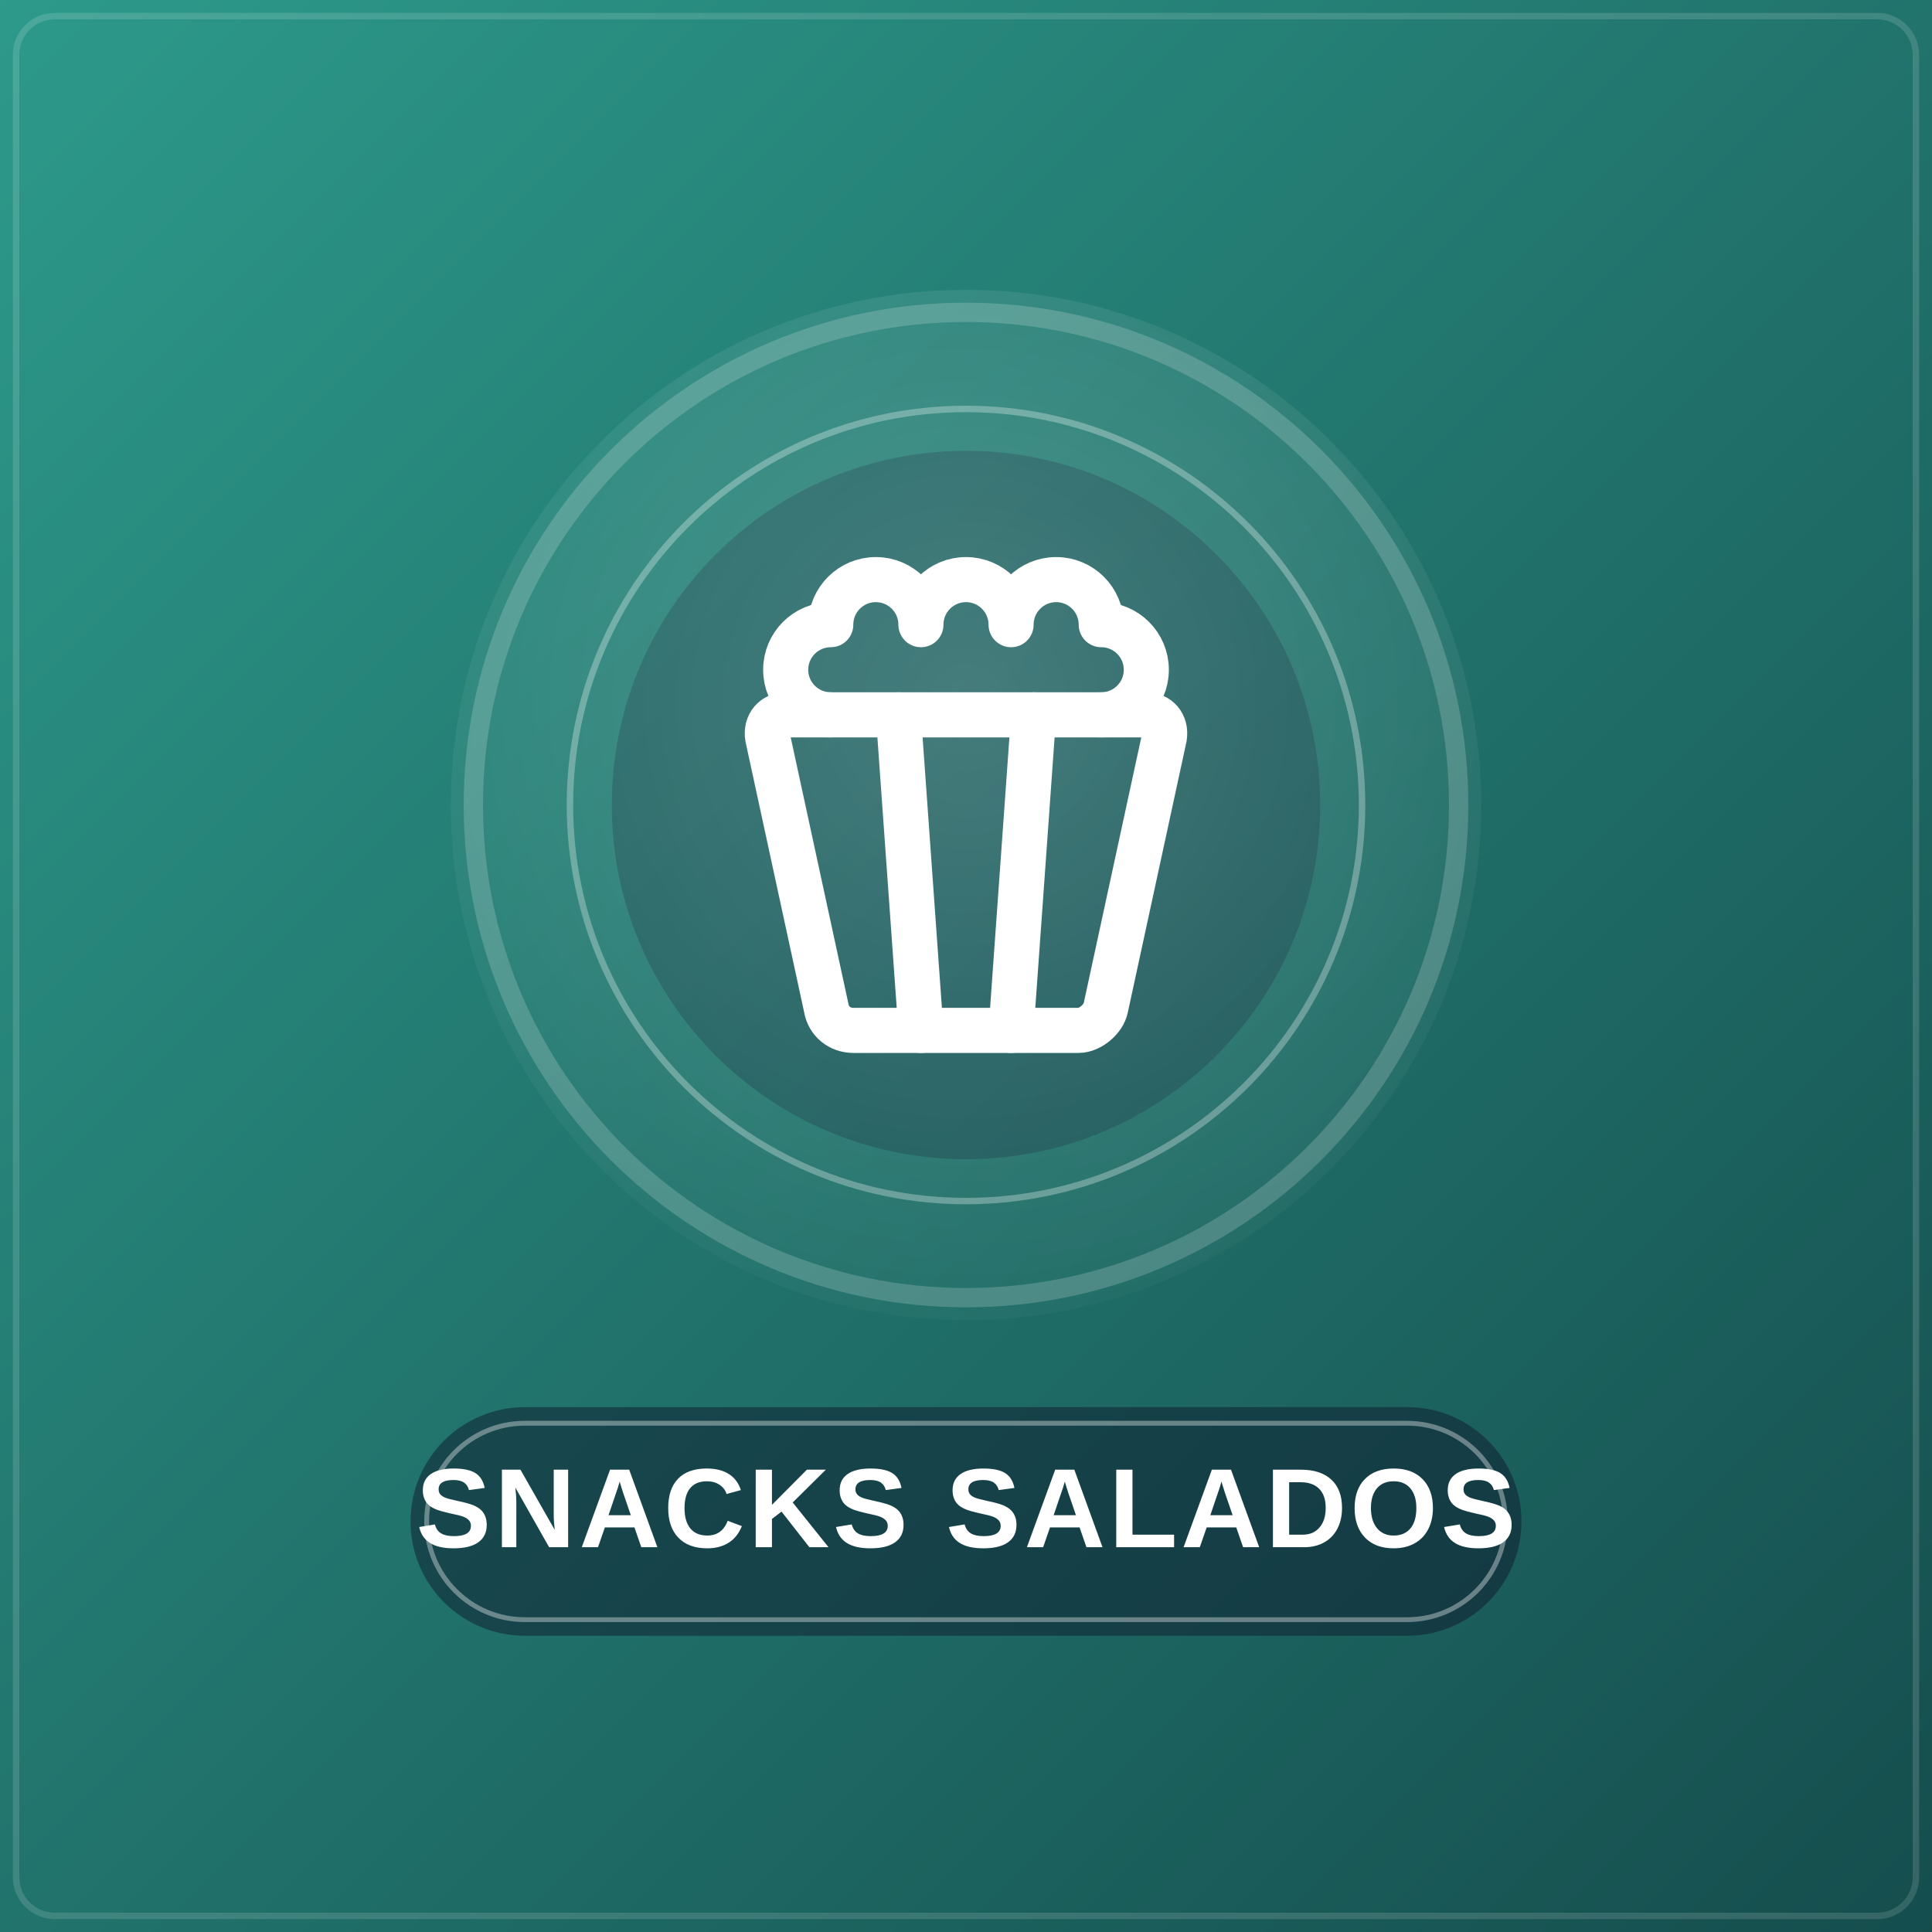
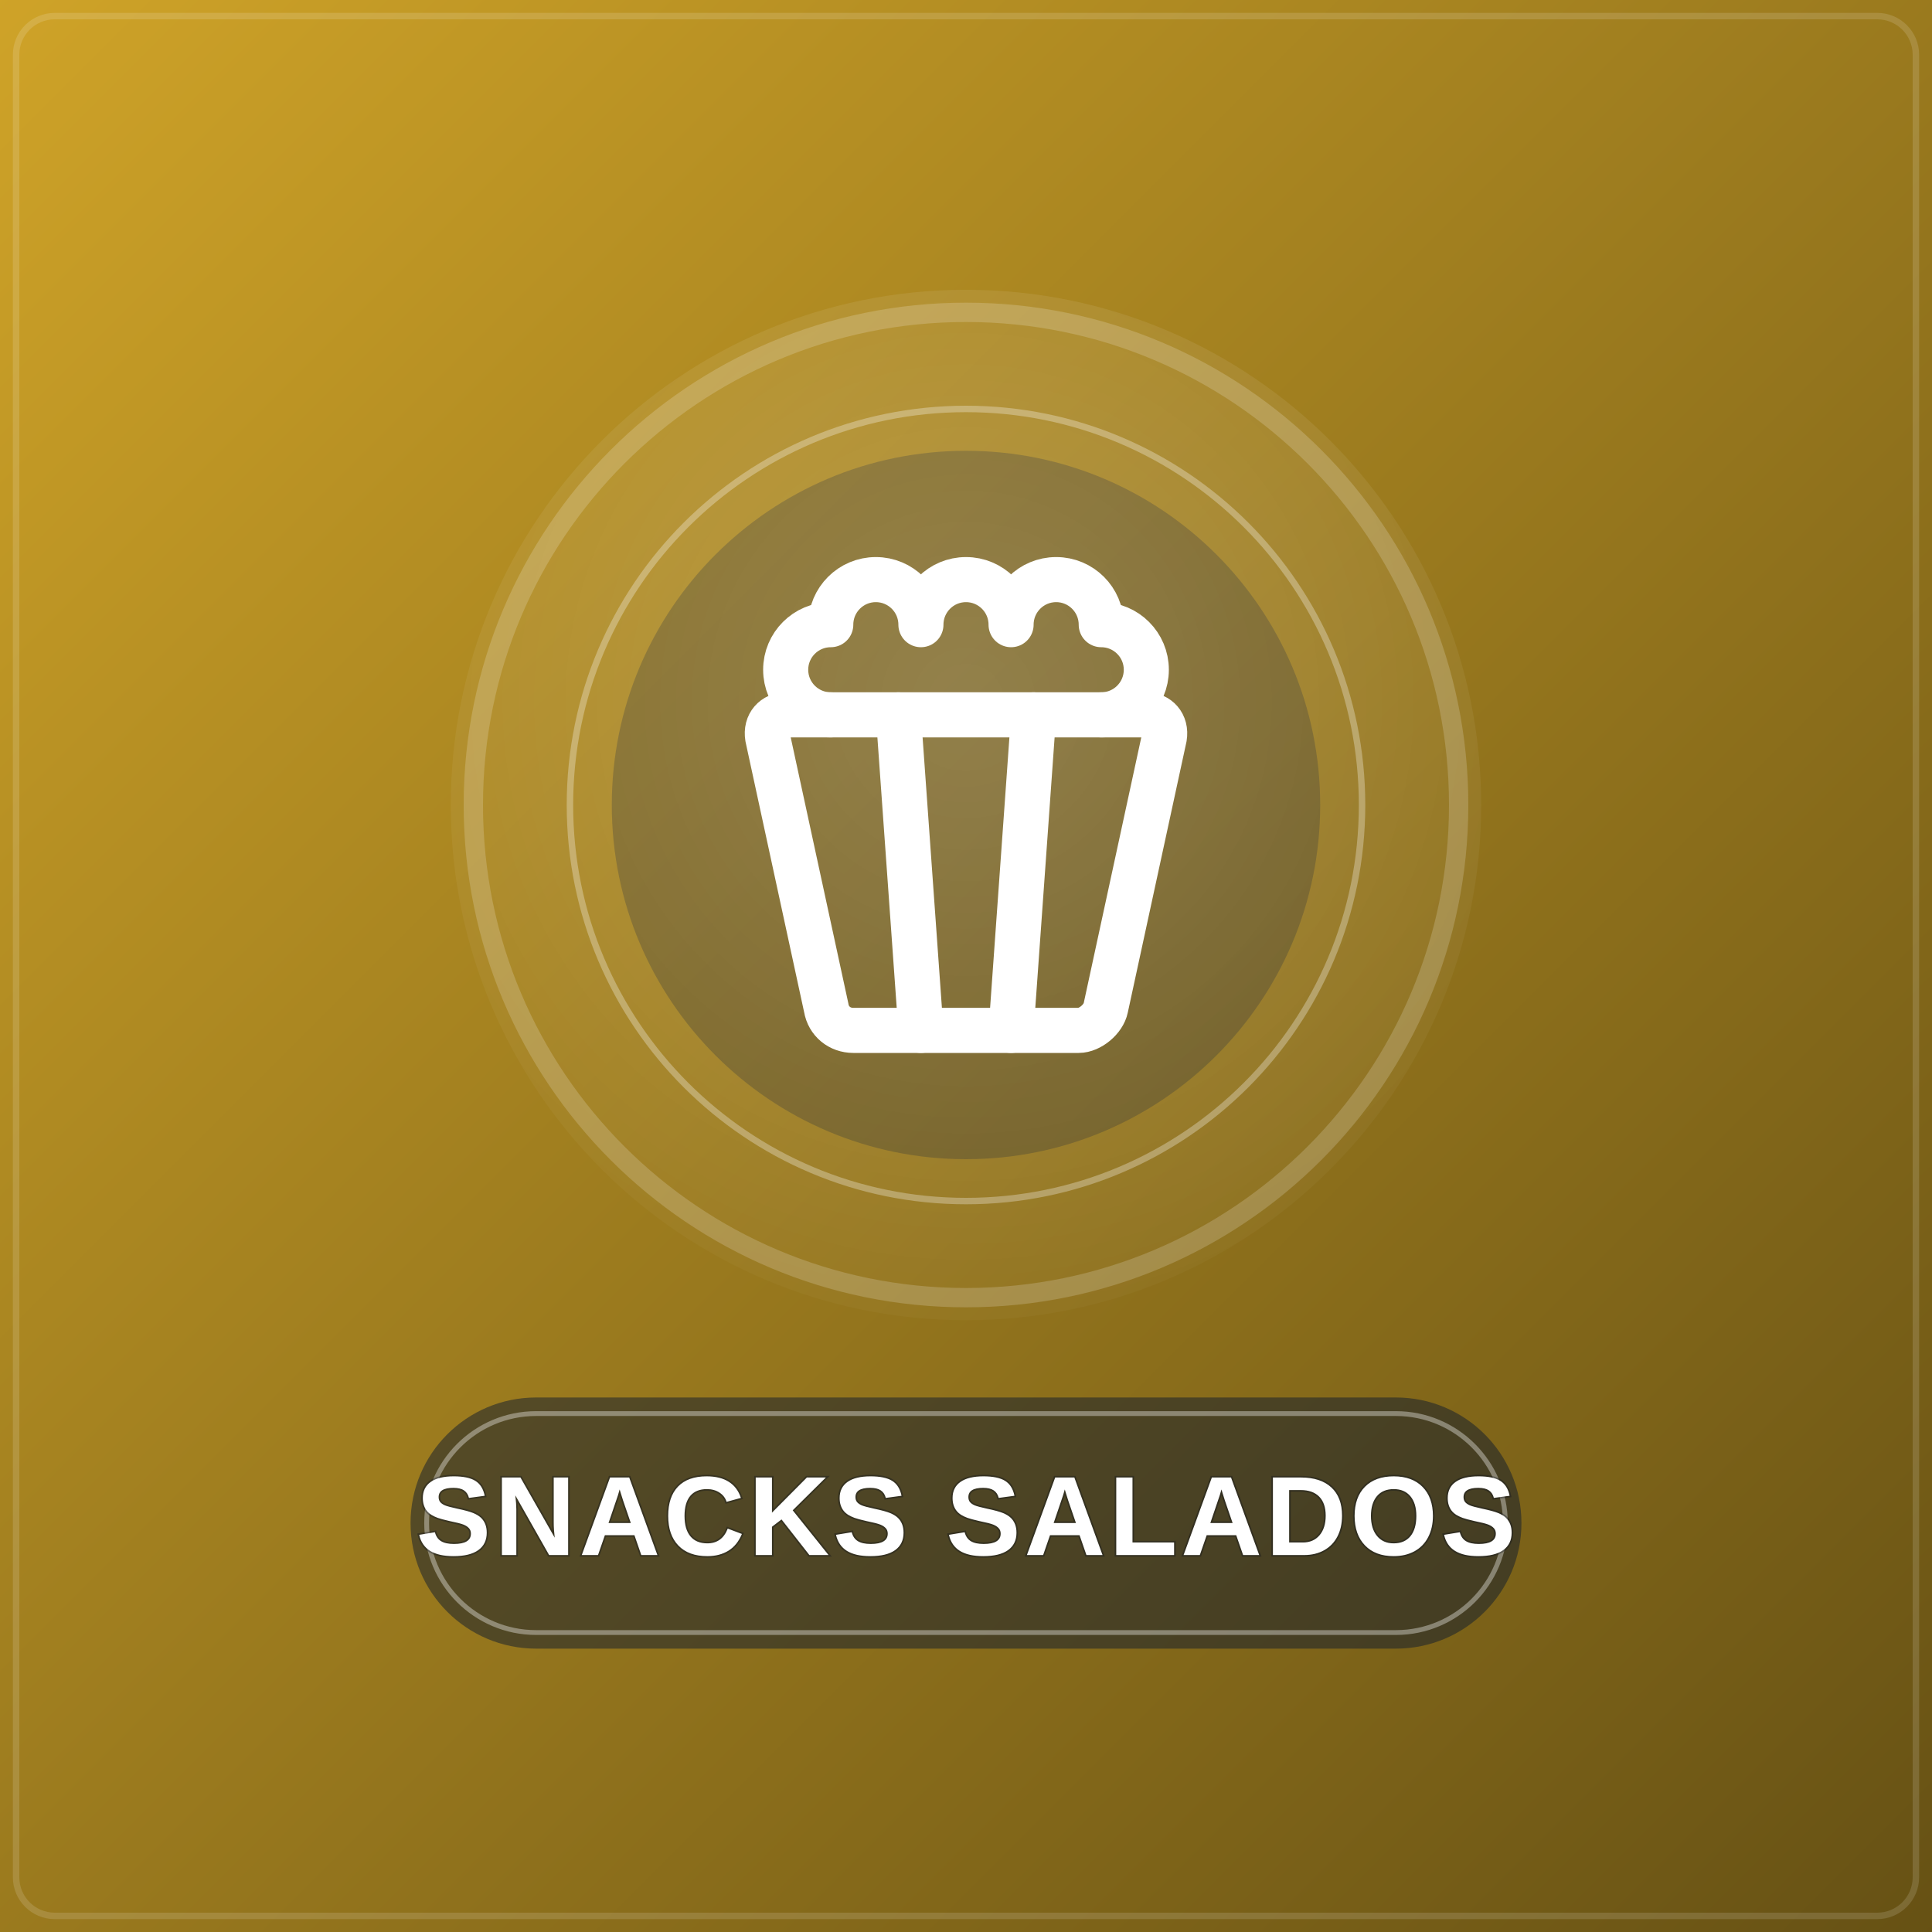
- <svg xmlns="http://www.w3.org/2000/svg" width="1200" height="1200" viewBox="0 0 1200 1200" role="img" aria-label="SNACKS SALADOS" data-template-version="v1" data-icon="popcorn">
+ <svg xmlns="http://www.w3.org/2000/svg" width="1200" height="1200" viewBox="0 0 1200 1200" role="img" aria-label="SNACKS SALADOS" data-template-version="v3" data-icon="popcorn">
  <defs>
    <linearGradient id="bg" x1="0" y1="0" x2="1" y2="1">
-       <stop offset="0%" stop-color="#2D9A8B" />
-       <stop offset="100%" stop-color="#154D4D" />
+       <stop offset="0%" stop-color="#CFA328" />
+       <stop offset="100%" stop-color="#665114" />
    </linearGradient>
    <radialGradient id="halo" cx="0.5" cy="0.4" r="0.7">
      <stop offset="0%" stop-color="#FFFFFF" stop-opacity="0.18" />
      <stop offset="100%" stop-color="#FFFFFF" stop-opacity="0" />
    </radialGradient>
  </defs>
  <rect width="1200" height="1200" fill="url(#bg)" />
  <circle cx="600" cy="500" r="306" fill="none" stroke="#FFFFFF" stroke-opacity="0.18" stroke-width="12" />
  <circle cx="600" cy="500" r="246" fill="none" stroke="#FFFFFF" stroke-opacity="0.30" stroke-width="4" />
  <circle cx="600" cy="500" r="220" fill="#0E1A2E" fill-opacity="0.26" />
  <circle cx="600" cy="500" r="320" fill="url(#halo)" />
  <g transform="translate(600 500) scale(14) translate(-12 -12)" color="#FFFFFF" stroke="currentColor" fill="none" stroke-width="2" stroke-linecap="round" stroke-linejoin="round">
    <path d="M18 8a2 2 0 0 0 0-4 2 2 0 0 0-4 0 2 2 0 0 0-4 0 2 2 0 0 0-4 0 2 2 0 0 0 0 4" />
    <path d="M10 22 9 8" />
    <path d="m14 22 1-14" />
    <path d="M20 8c.5 0 .9.4.8 1l-2.6 12c-.1.5-.7 1-1.2 1H7c-.6 0-1.1-.4-1.2-1L3.2 9c-.1-.6.3-1 .8-1Z" />
  </g>
-   <rect x="255" y="874" width="690" height="142" rx="71" fill="#0E1A2E" fill-opacity="0.5" />
-   <rect x="265" y="884" width="670" height="122" rx="61" fill="none" stroke="#FFFFFF" stroke-opacity="0.36" stroke-width="3" />
-   <text x="600" y="961" text-anchor="middle" fill="#FFFFFF" font-family="Arial Black, Arial, Helvetica, sans-serif" font-size="70" font-weight="700" letter-spacing="2">SNACKS SALADOS</text>
+   <rect x="255" y="868" width="690" height="156" rx="78" fill="#0E1A2E" fill-opacity="0.5" />
+   <rect x="265" y="878" width="670" height="136" rx="68" fill="none" stroke="#FFFFFF" stroke-opacity="0.36" stroke-width="3" />
+   <text x="600" text-anchor="middle" fill="#FFFFFF" font-family="Arial Black, Arial, Helvetica, sans-serif" font-size="70" font-weight="700" letter-spacing="2" dominant-baseline="middle" style="paint-order: stroke; stroke: rgba(10, 16, 28, 0.35); stroke-width: 2px;">
+     <tspan x="600" y="946.0">SNACKS SALADOS</tspan>
+   </text>
  <rect x="10" y="10" width="1180" height="1180" rx="24" fill="none" stroke="#FFFFFF" stroke-opacity="0.14" stroke-width="4" />
</svg>
